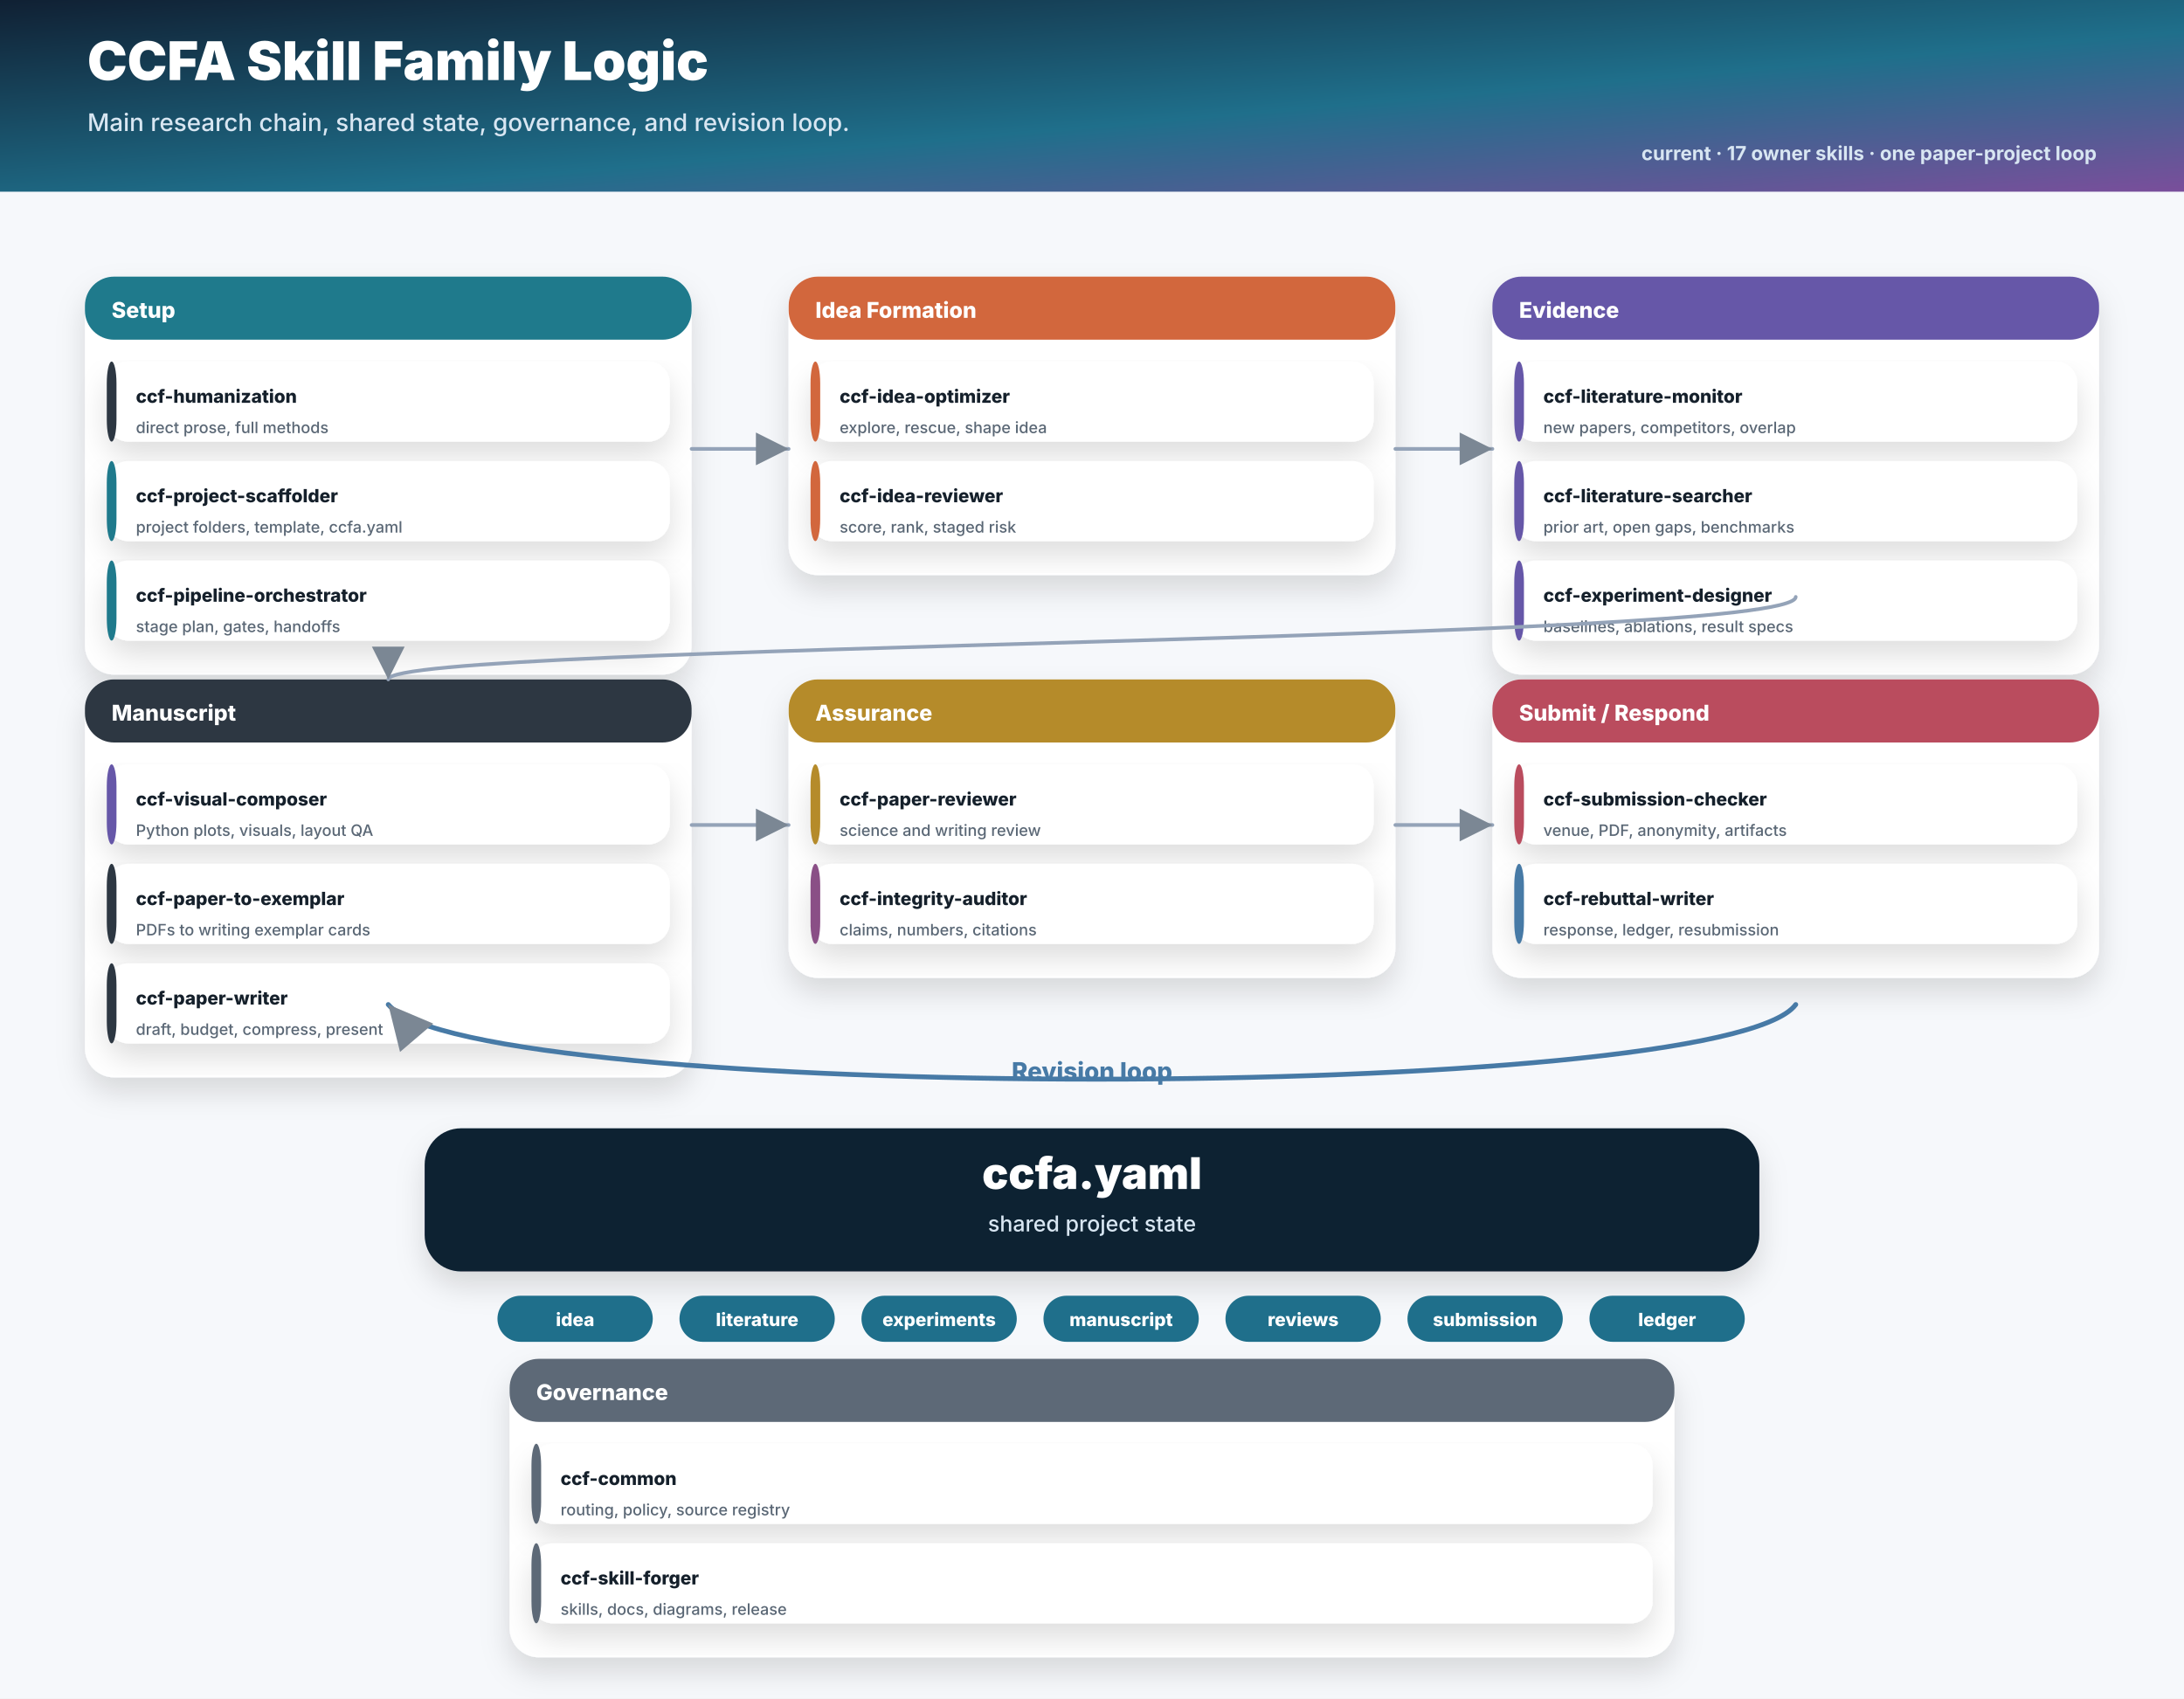
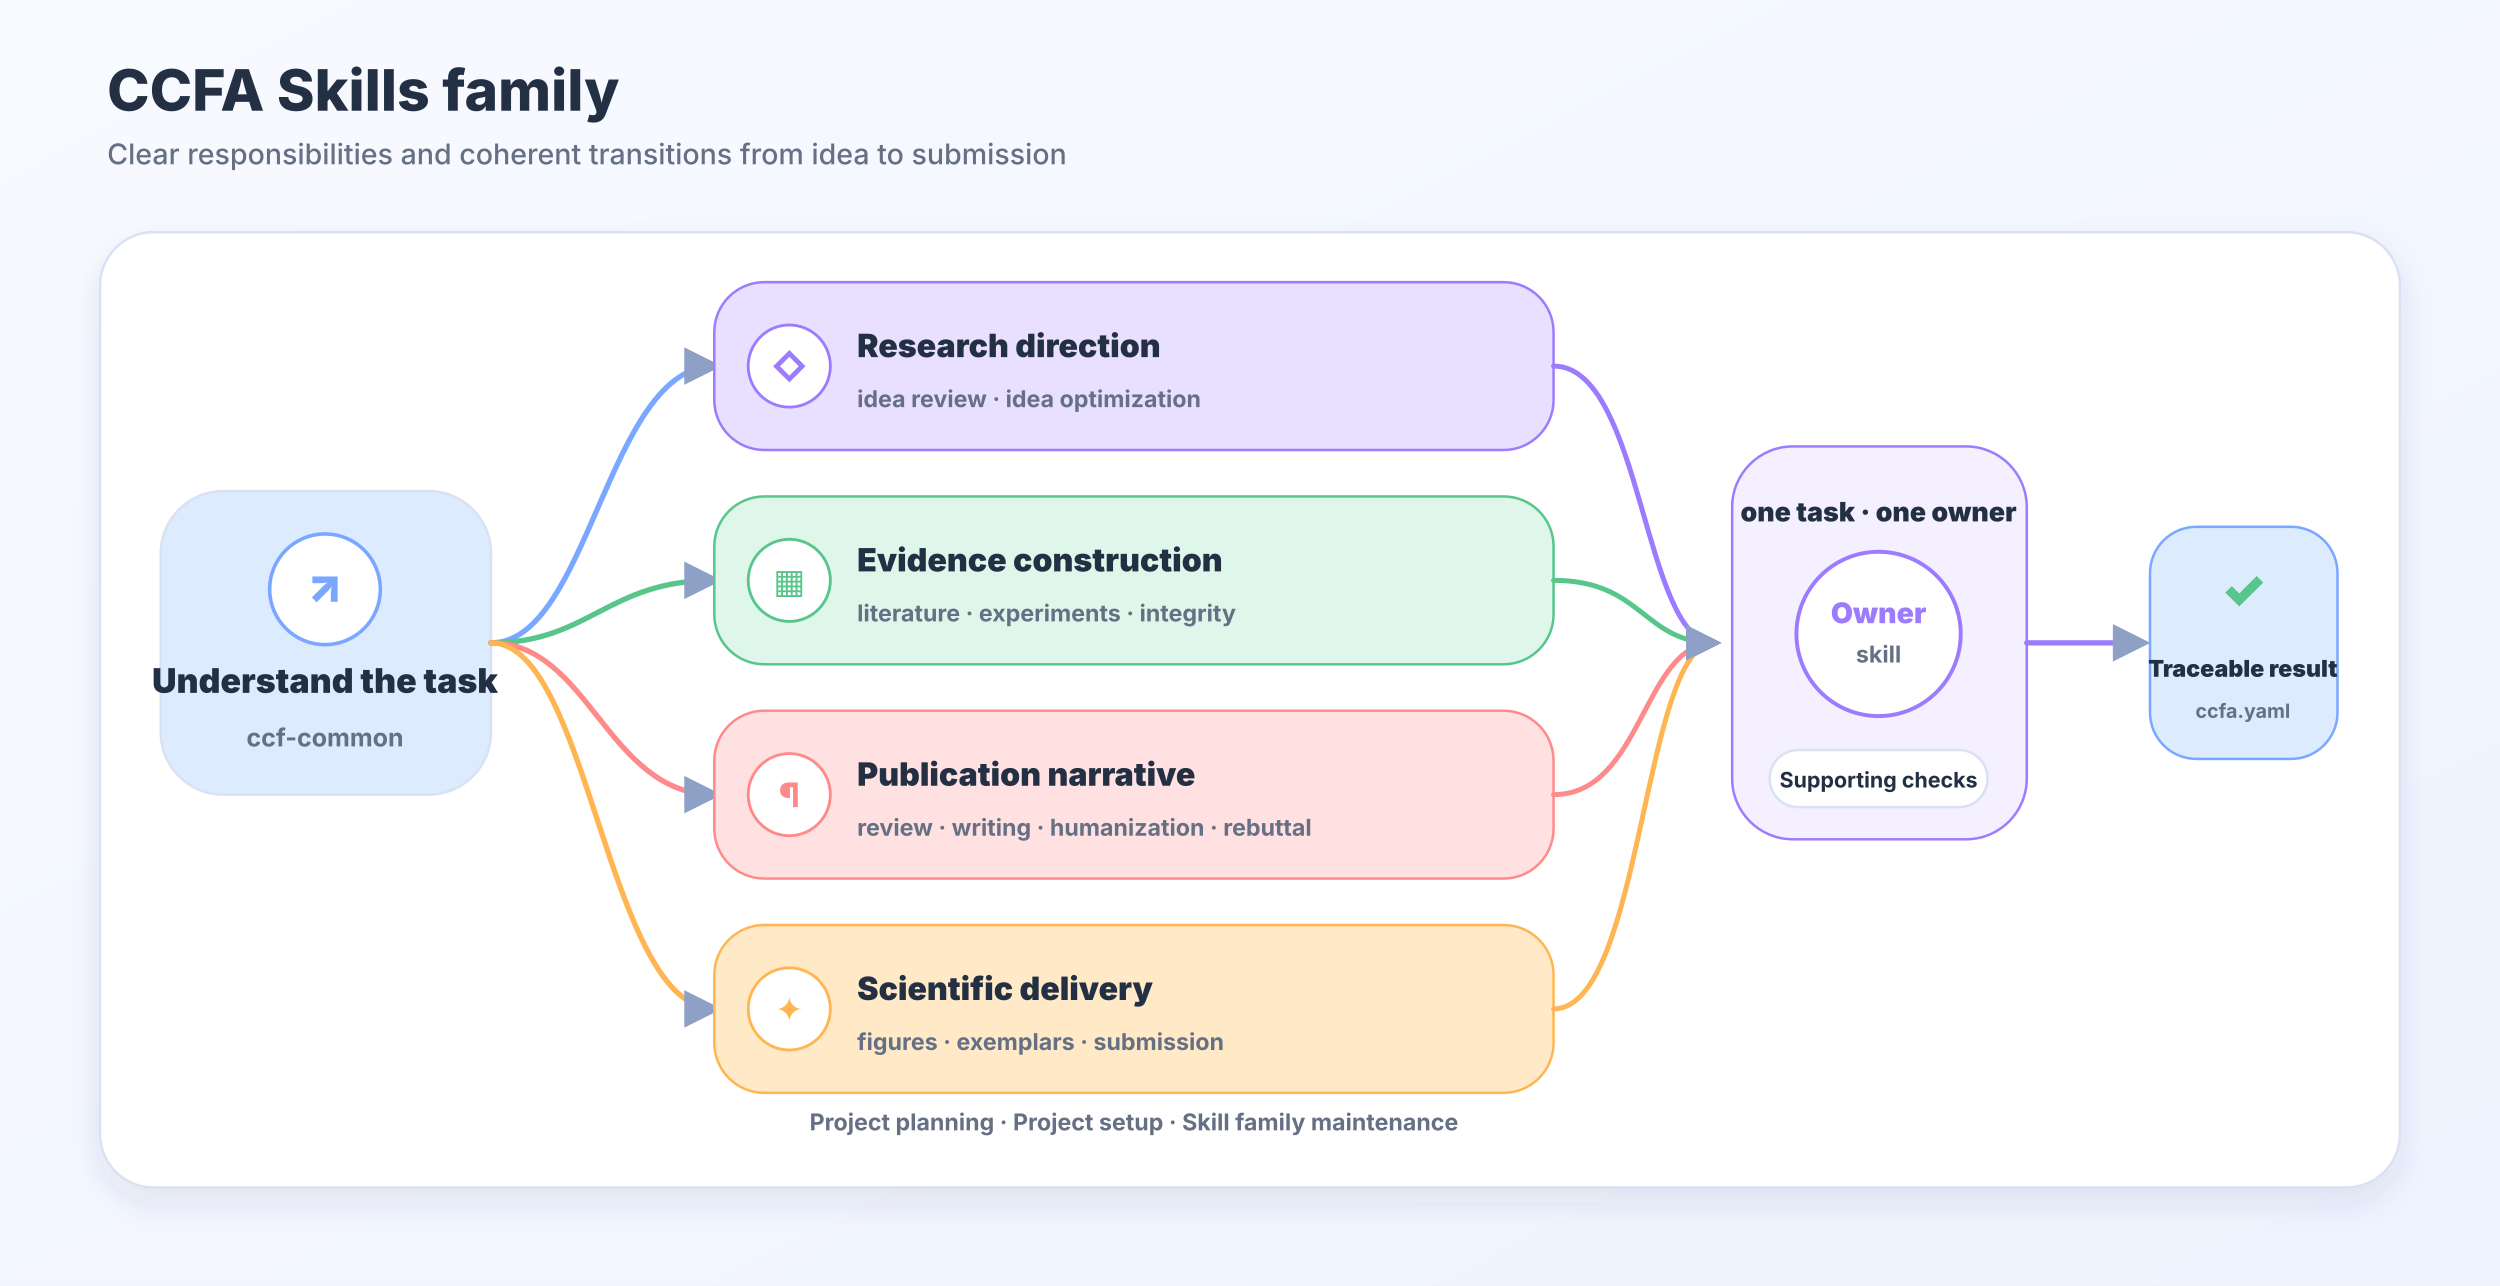
- <svg xmlns="http://www.w3.org/2000/svg" width="1800" height="1400" viewBox="0 0 1800 1400">
+ <svg xmlns="http://www.w3.org/2000/svg" width="1400" height="720" viewBox="0 0 1400 720" role="img">
  <defs>
-     <linearGradient id="header" x1="0" y1="0" x2="1" y2="1">
-       <stop offset="0" stop-color="#102033" />
-       <stop offset="0.58" stop-color="#1F6F8B" />
-       <stop offset="1" stop-color="#7A4E9B" />
+     <marker id="arrow" viewBox="0 0 10 10" refX="8" refY="5" markerWidth="7" markerHeight="7" orient="auto-start-reverse">
+       <path d="M 0 0 L 10 5 L 0 10 z" fill="#8EA0C5" />
+     </marker>
+     <filter id="softShadow" x="-15%" y="-20%" width="130%" height="145%">
+       <feDropShadow dx="0" dy="8" stdDeviation="8" flood-color="#2F3A5F" flood-opacity="0.10" />
+     </filter>
+     <linearGradient id="hero" x1="0" x2="1" y1="0" y2="1">
+       <stop offset="0%" stop-color="#F8FAFF" />
+       <stop offset="100%" stop-color="#EEF3FF" />
    </linearGradient>
-     <filter id="shadow" x="-20%" y="-20%" width="140%" height="160%">
-       <feDropShadow dx="0" dy="12" stdDeviation="12" flood-color="#0B1826" flood-opacity="0.13" />
-     </filter>
-     <marker id="arrow" markerWidth="13" markerHeight="13" refX="11" refY="6.5" orient="auto">
-       <path d="M2,2 L11,6.5 L2,11 Z" fill="#7B8794" />
-     </marker>
  </defs>
-   <style>text{font-family:Inter, Segoe UI, Arial, sans-serif;dominant-baseline:auto} .mono{font-family:Consolas,Menlo,monospace}</style>
-   <rect x="0" y="0" width="1800" height="1400" rx="0" fill="#F6F8FB" stroke="none" stroke-width="2" />
-   <rect x="0" y="0" width="1800" height="158" rx="0" fill="url(#header)" stroke="none" stroke-width="2" />
-   <text x="72" y="66" font-size="44" font-weight="850" fill="#FFFFFF" text-anchor="start">CCFA Skill Family Logic</text>
-   <text x="72" y="108" font-size="20" font-weight="500" fill="#D8E6F2" text-anchor="start">Main research chain, shared state, governance, and revision loop.</text>
-   <text x="1728" y="132" font-size="16" font-weight="650" fill="#D8E6F2" text-anchor="end">current · 17 owner skills · one paper-project loop</text>
-   <rect x="70" y="228" width="500" height="328" rx="24" fill="#FFFFFF" stroke="none" stroke-width="2" filter="url(#shadow)" />
-   <rect x="70" y="228" width="500" height="52" rx="24" fill="#1F7A8C" stroke="none" stroke-width="2" />
-   <text x="92" y="262" font-size="18" font-weight="820" fill="#FFFFFF" text-anchor="start">Setup</text>
-   <rect x="88" y="298" width="464" height="66" rx="18" fill="#FFFFFF" stroke="none" stroke-width="2" filter="url(#shadow)" />
-   <rect x="88" y="298" width="8" height="66" rx="18" fill="#2D3742" stroke="none" stroke-width="2" />
-   <text x="112" y="332" font-size="15" font-weight="820" fill="#15202B" text-anchor="start">ccf-humanization</text>
-   <text x="112" y="357" font-size="13" font-weight="520" fill="#5A6775" text-anchor="start">direct prose, full methods</text>
-   <rect x="88" y="380" width="464" height="66" rx="18" fill="#FFFFFF" stroke="none" stroke-width="2" filter="url(#shadow)" />
-   <rect x="88" y="380" width="8" height="66" rx="18" fill="#1F7A8C" stroke="none" stroke-width="2" />
-   <text x="112" y="414" font-size="15" font-weight="820" fill="#15202B" text-anchor="start">ccf-project-scaffolder</text>
-   <text x="112" y="439" font-size="13" font-weight="520" fill="#5A6775" text-anchor="start">project folders, template, ccfa.yaml</text>
-   <rect x="88" y="462" width="464" height="66" rx="18" fill="#FFFFFF" stroke="none" stroke-width="2" filter="url(#shadow)" />
-   <rect x="88" y="462" width="8" height="66" rx="18" fill="#1F7A8C" stroke="none" stroke-width="2" />
-   <text x="112" y="496" font-size="15" font-weight="820" fill="#15202B" text-anchor="start">ccf-pipeline-orchestrator</text>
-   <text x="112" y="521" font-size="13" font-weight="520" fill="#5A6775" text-anchor="start">stage plan, gates, handoffs</text>
-   <rect x="650" y="228" width="500" height="246" rx="24" fill="#FFFFFF" stroke="none" stroke-width="2" filter="url(#shadow)" />
-   <rect x="650" y="228" width="500" height="52" rx="24" fill="#D2673D" stroke="none" stroke-width="2" />
-   <text x="672" y="262" font-size="18" font-weight="820" fill="#FFFFFF" text-anchor="start">Idea Formation</text>
-   <rect x="668" y="298" width="464" height="66" rx="18" fill="#FFFFFF" stroke="none" stroke-width="2" filter="url(#shadow)" />
-   <rect x="668" y="298" width="8" height="66" rx="18" fill="#D2673D" stroke="none" stroke-width="2" />
-   <text x="692" y="332" font-size="15" font-weight="820" fill="#15202B" text-anchor="start">ccf-idea-optimizer</text>
-   <text x="692" y="357" font-size="13" font-weight="520" fill="#5A6775" text-anchor="start">explore, rescue, shape idea</text>
-   <rect x="668" y="380" width="464" height="66" rx="18" fill="#FFFFFF" stroke="none" stroke-width="2" filter="url(#shadow)" />
-   <rect x="668" y="380" width="8" height="66" rx="18" fill="#D2673D" stroke="none" stroke-width="2" />
-   <text x="692" y="414" font-size="15" font-weight="820" fill="#15202B" text-anchor="start">ccf-idea-reviewer</text>
-   <text x="692" y="439" font-size="13" font-weight="520" fill="#5A6775" text-anchor="start">score, rank, staged risk</text>
-   <rect x="1230" y="228" width="500" height="328" rx="24" fill="#FFFFFF" stroke="none" stroke-width="2" filter="url(#shadow)" />
-   <rect x="1230" y="228" width="500" height="52" rx="24" fill="#6657A8" stroke="none" stroke-width="2" />
-   <text x="1252" y="262" font-size="18" font-weight="820" fill="#FFFFFF" text-anchor="start">Evidence</text>
-   <rect x="1248" y="298" width="464" height="66" rx="18" fill="#FFFFFF" stroke="none" stroke-width="2" filter="url(#shadow)" />
-   <rect x="1248" y="298" width="8" height="66" rx="18" fill="#6657A8" stroke="none" stroke-width="2" />
-   <text x="1272" y="332" font-size="15" font-weight="820" fill="#15202B" text-anchor="start">ccf-literature-monitor</text>
-   <text x="1272" y="357" font-size="13" font-weight="520" fill="#5A6775" text-anchor="start">new papers, competitors, overlap</text>
-   <rect x="1248" y="380" width="464" height="66" rx="18" fill="#FFFFFF" stroke="none" stroke-width="2" filter="url(#shadow)" />
-   <rect x="1248" y="380" width="8" height="66" rx="18" fill="#6657A8" stroke="none" stroke-width="2" />
-   <text x="1272" y="414" font-size="15" font-weight="820" fill="#15202B" text-anchor="start">ccf-literature-searcher</text>
-   <text x="1272" y="439" font-size="13" font-weight="520" fill="#5A6775" text-anchor="start">prior art, open gaps, benchmarks</text>
-   <rect x="1248" y="462" width="464" height="66" rx="18" fill="#FFFFFF" stroke="none" stroke-width="2" filter="url(#shadow)" />
-   <rect x="1248" y="462" width="8" height="66" rx="18" fill="#6657A8" stroke="none" stroke-width="2" />
-   <text x="1272" y="496" font-size="15" font-weight="820" fill="#15202B" text-anchor="start">ccf-experiment-designer</text>
-   <text x="1272" y="521" font-size="13" font-weight="520" fill="#5A6775" text-anchor="start">baselines, ablations, result specs</text>
-   <rect x="70" y="560" width="500" height="328" rx="24" fill="#FFFFFF" stroke="none" stroke-width="2" filter="url(#shadow)" />
-   <rect x="70" y="560" width="500" height="52" rx="24" fill="#2D3742" stroke="none" stroke-width="2" />
-   <text x="92" y="594" font-size="18" font-weight="820" fill="#FFFFFF" text-anchor="start">Manuscript</text>
-   <rect x="88" y="630" width="464" height="66" rx="18" fill="#FFFFFF" stroke="none" stroke-width="2" filter="url(#shadow)" />
-   <rect x="88" y="630" width="8" height="66" rx="18" fill="#6657A8" stroke="none" stroke-width="2" />
-   <text x="112" y="664" font-size="15" font-weight="820" fill="#15202B" text-anchor="start">ccf-visual-composer</text>
-   <text x="112" y="689" font-size="13" font-weight="520" fill="#5A6775" text-anchor="start">Python plots, visuals, layout QA</text>
-   <rect x="88" y="712" width="464" height="66" rx="18" fill="#FFFFFF" stroke="none" stroke-width="2" filter="url(#shadow)" />
-   <rect x="88" y="712" width="8" height="66" rx="18" fill="#2D3742" stroke="none" stroke-width="2" />
-   <text x="112" y="746" font-size="15" font-weight="820" fill="#15202B" text-anchor="start">ccf-paper-to-exemplar</text>
-   <text x="112" y="771" font-size="13" font-weight="520" fill="#5A6775" text-anchor="start">PDFs to writing exemplar cards</text>
-   <rect x="88" y="794" width="464" height="66" rx="18" fill="#FFFFFF" stroke="none" stroke-width="2" filter="url(#shadow)" />
-   <rect x="88" y="794" width="8" height="66" rx="18" fill="#2D3742" stroke="none" stroke-width="2" />
-   <text x="112" y="828" font-size="15" font-weight="820" fill="#15202B" text-anchor="start">ccf-paper-writer</text>
-   <text x="112" y="853" font-size="13" font-weight="520" fill="#5A6775" text-anchor="start">draft, budget, compress, present</text>
-   <rect x="650" y="560" width="500" height="246" rx="24" fill="#FFFFFF" stroke="none" stroke-width="2" filter="url(#shadow)" />
-   <rect x="650" y="560" width="500" height="52" rx="24" fill="#B58B2A" stroke="none" stroke-width="2" />
-   <text x="672" y="594" font-size="18" font-weight="820" fill="#FFFFFF" text-anchor="start">Assurance</text>
-   <rect x="668" y="630" width="464" height="66" rx="18" fill="#FFFFFF" stroke="none" stroke-width="2" filter="url(#shadow)" />
-   <rect x="668" y="630" width="8" height="66" rx="18" fill="#B58B2A" stroke="none" stroke-width="2" />
-   <text x="692" y="664" font-size="15" font-weight="820" fill="#15202B" text-anchor="start">ccf-paper-reviewer</text>
-   <text x="692" y="689" font-size="13" font-weight="520" fill="#5A6775" text-anchor="start">science and writing review</text>
-   <rect x="668" y="712" width="464" height="66" rx="18" fill="#FFFFFF" stroke="none" stroke-width="2" filter="url(#shadow)" />
-   <rect x="668" y="712" width="8" height="66" rx="18" fill="#8A4F86" stroke="none" stroke-width="2" />
-   <text x="692" y="746" font-size="15" font-weight="820" fill="#15202B" text-anchor="start">ccf-integrity-auditor</text>
-   <text x="692" y="771" font-size="13" font-weight="520" fill="#5A6775" text-anchor="start">claims, numbers, citations</text>
-   <rect x="1230" y="560" width="500" height="246" rx="24" fill="#FFFFFF" stroke="none" stroke-width="2" filter="url(#shadow)" />
-   <rect x="1230" y="560" width="500" height="52" rx="24" fill="#BA4C5E" stroke="none" stroke-width="2" />
-   <text x="1252" y="594" font-size="18" font-weight="820" fill="#FFFFFF" text-anchor="start">Submit / Respond</text>
-   <rect x="1248" y="630" width="464" height="66" rx="18" fill="#FFFFFF" stroke="none" stroke-width="2" filter="url(#shadow)" />
-   <rect x="1248" y="630" width="8" height="66" rx="18" fill="#BA4C5E" stroke="none" stroke-width="2" />
-   <text x="1272" y="664" font-size="15" font-weight="820" fill="#15202B" text-anchor="start">ccf-submission-checker</text>
-   <text x="1272" y="689" font-size="13" font-weight="520" fill="#5A6775" text-anchor="start">venue, PDF, anonymity, artifacts</text>
-   <rect x="1248" y="712" width="464" height="66" rx="18" fill="#FFFFFF" stroke="none" stroke-width="2" filter="url(#shadow)" />
-   <rect x="1248" y="712" width="8" height="66" rx="18" fill="#477AA6" stroke="none" stroke-width="2" />
-   <text x="1272" y="746" font-size="15" font-weight="820" fill="#15202B" text-anchor="start">ccf-rebuttal-writer</text>
-   <text x="1272" y="771" font-size="13" font-weight="520" fill="#5A6775" text-anchor="start">response, ledger, resubmission</text>
-   <line x1="570" y1="370" x2="650" y2="370" stroke="#94A3B8" stroke-width="3" stroke-linecap="round" marker-end="url(#arrow)" />
-   <line x1="1150" y1="370" x2="1230" y2="370" stroke="#94A3B8" stroke-width="3" stroke-linecap="round" marker-end="url(#arrow)" />
-   <path d="M1480 492 C1480 530 320 530 320 560" fill="none" stroke="#94A3B8" stroke-width="3" stroke-linecap="round" stroke-linejoin="round" marker-end="url(#arrow)" />
-   <line x1="570" y1="680" x2="650" y2="680" stroke="#94A3B8" stroke-width="3" stroke-linecap="round" marker-end="url(#arrow)" />
-   <line x1="1150" y1="680" x2="1230" y2="680" stroke="#94A3B8" stroke-width="3" stroke-linecap="round" marker-end="url(#arrow)" />
-   <path d="M1480 828 C1420 910 390 910 320 828" fill="none" stroke="#477AA6" stroke-width="4" stroke-linecap="round" stroke-linejoin="round" marker-end="url(#arrow)" />
-   <text x="900" y="890" font-size="20" font-weight="820" fill="#477AA6" text-anchor="middle">Revision loop</text>
-   <rect x="350" y="930" width="1100" height="118" rx="30" fill="#102033" stroke="none" stroke-width="2" filter="url(#shadow)" />
-   <text x="900" y="980" font-size="36" font-weight="850" fill="#FFFFFF" text-anchor="middle">ccfa.yaml</text>
-   <text x="900" y="1015" font-size="18" font-weight="500" fill="#D8E6F2" text-anchor="middle">shared project state</text>
-   <rect x="410" y="1068" width="128" height="38" rx="19" fill="#1F6F8B" stroke="none" stroke-width="2" />
-   <text x="474" y="1093" font-size="15" font-weight="760" fill="#FFFFFF" text-anchor="middle">idea</text>
-   <rect x="560" y="1068" width="128" height="38" rx="19" fill="#1F6F8B" stroke="none" stroke-width="2" />
-   <text x="624" y="1093" font-size="15" font-weight="760" fill="#FFFFFF" text-anchor="middle">literature</text>
-   <rect x="710" y="1068" width="128" height="38" rx="19" fill="#1F6F8B" stroke="none" stroke-width="2" />
-   <text x="774" y="1093" font-size="15" font-weight="760" fill="#FFFFFF" text-anchor="middle">experiments</text>
-   <rect x="860" y="1068" width="128" height="38" rx="19" fill="#1F6F8B" stroke="none" stroke-width="2" />
-   <text x="924" y="1093" font-size="15" font-weight="760" fill="#FFFFFF" text-anchor="middle">manuscript</text>
-   <rect x="1010" y="1068" width="128" height="38" rx="19" fill="#1F6F8B" stroke="none" stroke-width="2" />
-   <text x="1074" y="1093" font-size="15" font-weight="760" fill="#FFFFFF" text-anchor="middle">reviews</text>
-   <rect x="1160" y="1068" width="128" height="38" rx="19" fill="#1F6F8B" stroke="none" stroke-width="2" />
-   <text x="1224" y="1093" font-size="15" font-weight="760" fill="#FFFFFF" text-anchor="middle">submission</text>
-   <rect x="1310" y="1068" width="128" height="38" rx="19" fill="#1F6F8B" stroke="none" stroke-width="2" />
-   <text x="1374" y="1093" font-size="15" font-weight="760" fill="#FFFFFF" text-anchor="middle">ledger</text>
-   <rect x="420" y="1120" width="960" height="246" rx="24" fill="#FFFFFF" stroke="none" stroke-width="2" filter="url(#shadow)" />
-   <rect x="420" y="1120" width="960" height="52" rx="24" fill="#5D6977" stroke="none" stroke-width="2" />
-   <text x="442" y="1154" font-size="18" font-weight="820" fill="#FFFFFF" text-anchor="start">Governance</text>
-   <rect x="438" y="1190" width="924" height="66" rx="18" fill="#FFFFFF" stroke="none" stroke-width="2" filter="url(#shadow)" />
-   <rect x="438" y="1190" width="8" height="66" rx="18" fill="#5D6977" stroke="none" stroke-width="2" />
-   <text x="462" y="1224" font-size="15" font-weight="820" fill="#15202B" text-anchor="start">ccf-common</text>
-   <text x="462" y="1249" font-size="13" font-weight="520" fill="#5A6775" text-anchor="start">routing, policy, source registry</text>
-   <rect x="438" y="1272" width="924" height="66" rx="18" fill="#FFFFFF" stroke="none" stroke-width="2" filter="url(#shadow)" />
-   <rect x="438" y="1272" width="8" height="66" rx="18" fill="#5D6977" stroke="none" stroke-width="2" />
-   <text x="462" y="1306" font-size="15" font-weight="820" fill="#15202B" text-anchor="start">ccf-skill-forger</text>
-   <text x="462" y="1331" font-size="13" font-weight="520" fill="#5A6775" text-anchor="start">skills, docs, diagrams, release</text>
+   <rect width="1400" height="720" fill="url(#hero)" />
+   <style>
+ text { font-family: Inter, "Noto Sans SC", "Microsoft YaHei", Arial, sans-serif; }
+ .small { fill: #667085; font-size: 13px; }
+ .mono { font-family: "JetBrains Mono", Consolas, monospace; }
+ </style>
+   <text x="60" y="62" font-size="32" font-weight="800" fill="#233044" text-anchor="start">CCFA Skills family</text>
+   <text x="60" y="92" font-size="16" font-weight="500" fill="#667085" text-anchor="start">Clear responsibilities and coherent transitions from idea to submission</text>
+   <rect x="56" y="130" width="1288" height="535" rx="30" fill="#FFFFFF" stroke="#D9E1F2" stroke-width="1.4" filter="url(#softShadow)" />
+   <rect x="90" y="275" width="185" height="170" rx="35" fill="#DDEBFF" stroke="#D9E1F2" stroke-width="1.4" />
+   <circle cx="182" cy="330" r="31" fill="#FFFFFF" stroke="#7AA7FF" stroke-width="2.0" />
+   <text x="182" y="337" font-size="26" font-weight="900" fill="#7AA7FF" text-anchor="middle">↗</text>
+   <text x="182" y="388" font-size="19" font-weight="850" fill="#233044" text-anchor="middle">Understand the task</text>
+   <text x="182" y="418" font-size="14" font-weight="700" fill="#667085" text-anchor="middle">ccf-common</text>
+   <path d="M 275 360 C 330 360 340 205 400 205" fill="none" stroke="#7AA7FF" stroke-width="3.0" stroke-linecap="round" stroke-linejoin="round" marker-end="url(#arrow)" />
+   <path d="M 275 360 C 330 360 340 325 400 325" fill="none" stroke="#58C58A" stroke-width="3.0" stroke-linecap="round" stroke-linejoin="round" marker-end="url(#arrow)" />
+   <path d="M 275 360 C 330 360 340 445 400 445" fill="none" stroke="#FF8A8A" stroke-width="3.0" stroke-linecap="round" stroke-linejoin="round" marker-end="url(#arrow)" />
+   <path d="M 275 360 C 330 360 340 565 400 565" fill="none" stroke="#FFB552" stroke-width="3.0" stroke-linecap="round" stroke-linejoin="round" marker-end="url(#arrow)" />
+   <rect x="400" y="158" width="470" height="94" rx="28" fill="#E9DFFF" stroke="#9D7BFF" stroke-width="1.4" />
+   <circle cx="442" cy="205" r="23" fill="#FFFFFF" stroke="#9D7BFF" stroke-width="1.6" />
+   <text x="442" y="212" font-size="19" font-weight="850" fill="#9D7BFF" text-anchor="middle">◇</text>
+   <text x="480" y="200" font-size="18" font-weight="850" fill="#233044" text-anchor="start">Research direction</text>
+   <text x="480" y="228" font-size="13" font-weight="650" fill="#667085" text-anchor="start">idea review · idea optimization</text>
+   <path d="M 870 205 C 920 205 920 360 960 360" fill="none" stroke="#9D7BFF" stroke-width="2.8" stroke-linecap="round" stroke-linejoin="round" marker-end="url(#arrow)" />
+   <rect x="400" y="278" width="470" height="94" rx="28" fill="#DFF7EA" stroke="#58C58A" stroke-width="1.4" />
+   <circle cx="442" cy="325" r="23" fill="#FFFFFF" stroke="#58C58A" stroke-width="1.6" />
+   <text x="442" y="332" font-size="19" font-weight="850" fill="#58C58A" text-anchor="middle">▦</text>
+   <text x="480" y="320" font-size="18" font-weight="850" fill="#233044" text-anchor="start">Evidence construction</text>
+   <text x="480" y="348" font-size="13" font-weight="650" fill="#667085" text-anchor="start">literature · experiments · integrity</text>
+   <path d="M 870 325 C 920 325 920 360 960 360" fill="none" stroke="#58C58A" stroke-width="2.8" stroke-linecap="round" stroke-linejoin="round" marker-end="url(#arrow)" />
+   <rect x="400" y="398" width="470" height="94" rx="28" fill="#FFE1E1" stroke="#FF8A8A" stroke-width="1.4" />
+   <circle cx="442" cy="445" r="23" fill="#FFFFFF" stroke="#FF8A8A" stroke-width="1.6" />
+   <text x="442" y="452" font-size="19" font-weight="850" fill="#FF8A8A" text-anchor="middle">¶</text>
+   <text x="480" y="440" font-size="18" font-weight="850" fill="#233044" text-anchor="start">Publication narrative</text>
+   <text x="480" y="468" font-size="13" font-weight="650" fill="#667085" text-anchor="start">review · writing · humanization · rebuttal</text>
+   <path d="M 870 445 C 920 445 920 360 960 360" fill="none" stroke="#FF8A8A" stroke-width="2.8" stroke-linecap="round" stroke-linejoin="round" marker-end="url(#arrow)" />
+   <rect x="400" y="518" width="470" height="94" rx="28" fill="#FFE9C7" stroke="#FFB552" stroke-width="1.4" />
+   <circle cx="442" cy="565" r="23" fill="#FFFFFF" stroke="#FFB552" stroke-width="1.6" />
+   <text x="442" y="572" font-size="19" font-weight="850" fill="#FFB552" text-anchor="middle">✦</text>
+   <text x="480" y="560" font-size="18" font-weight="850" fill="#233044" text-anchor="start">Scientific delivery</text>
+   <text x="480" y="588" font-size="13" font-weight="650" fill="#667085" text-anchor="start">figures · exemplars · submission</text>
+   <path d="M 870 565 C 920 565 920 360 960 360" fill="none" stroke="#FFB552" stroke-width="2.8" stroke-linecap="round" stroke-linejoin="round" marker-end="url(#arrow)" />
+   <rect x="970" y="250" width="165" height="220" rx="34" fill="#F4F0FF" stroke="#9D7BFF" stroke-width="1.4" />
+   <text x="1052" y="292" font-size="15" font-weight="850" fill="#233044" text-anchor="middle">one task · one owner</text>
+   <circle cx="1052" cy="355" r="46" fill="#FFFFFF" stroke="#9D7BFF" stroke-width="2.2" />
+   <text x="1052" y="349" font-size="16" font-weight="900" fill="#9D7BFF" text-anchor="middle">Owner</text>
+   <text x="1052" y="371" font-size="13" font-weight="750" fill="#667085" text-anchor="middle">skill</text>
+   <rect x="991" y="420" width="122" height="32" rx="16" fill="#FFFFFF" stroke="#D9E1F2" stroke-width="1.4" />
+   <text x="1052" y="441" font-size="12" font-weight="750" fill="#233044" text-anchor="middle">Supporting checks</text>
+   <path d="M 1135 360 C 1170 360 1170 360 1200 360" fill="none" stroke="#9D7BFF" stroke-width="3.0" stroke-linecap="round" stroke-linejoin="round" marker-end="url(#arrow)" />
+   <rect x="1204" y="295" width="105" height="130" rx="26" fill="#DDEBFF" stroke="#7AA7FF" stroke-width="1.4" />
+   <text x="1256" y="340" font-size="28" font-weight="900" fill="#58C58A" text-anchor="middle">✓</text>
+   <text x="1256" y="379" font-size="13" font-weight="850" fill="#233044" text-anchor="middle">Traceable result</text>
+   <text x="1256" y="402" font-size="11" font-weight="650" fill="#667085" text-anchor="middle">ccfa.yaml</text>
+   <text x="635" y="633" font-size="13" font-weight="650" fill="#667085" text-anchor="middle">Project planning · Project setup · Skill family maintenance</text>
</svg>
